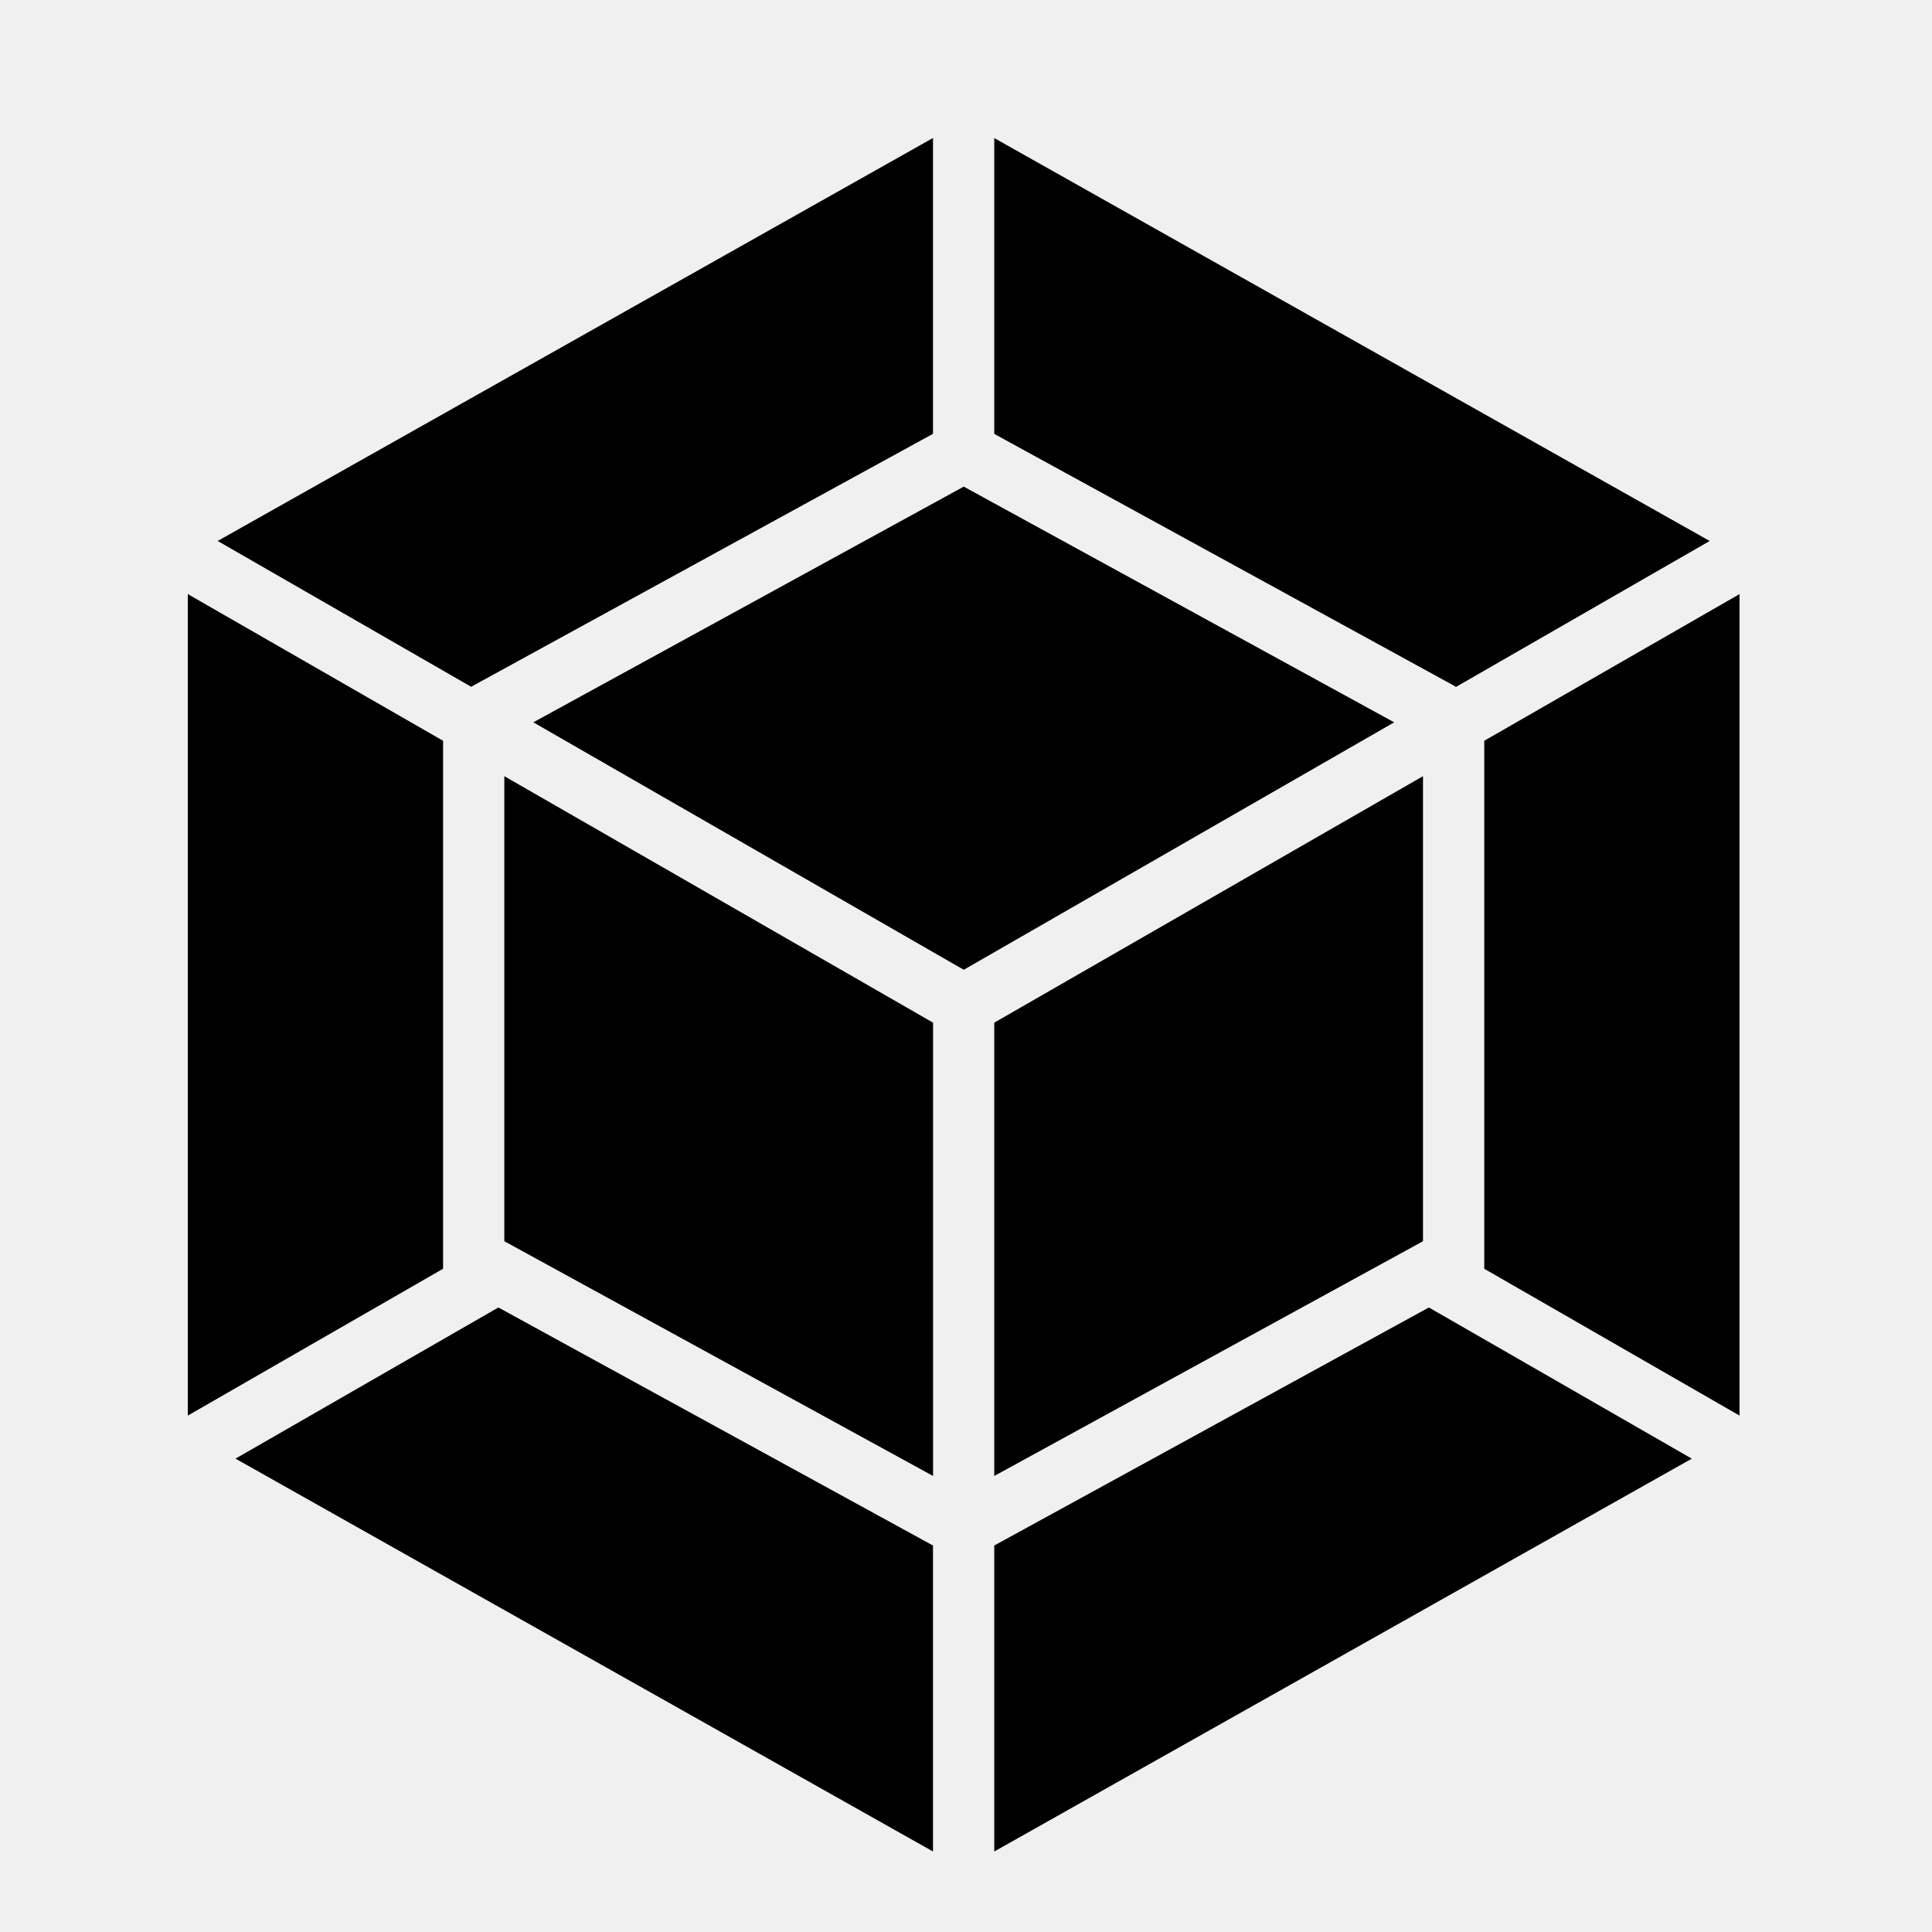
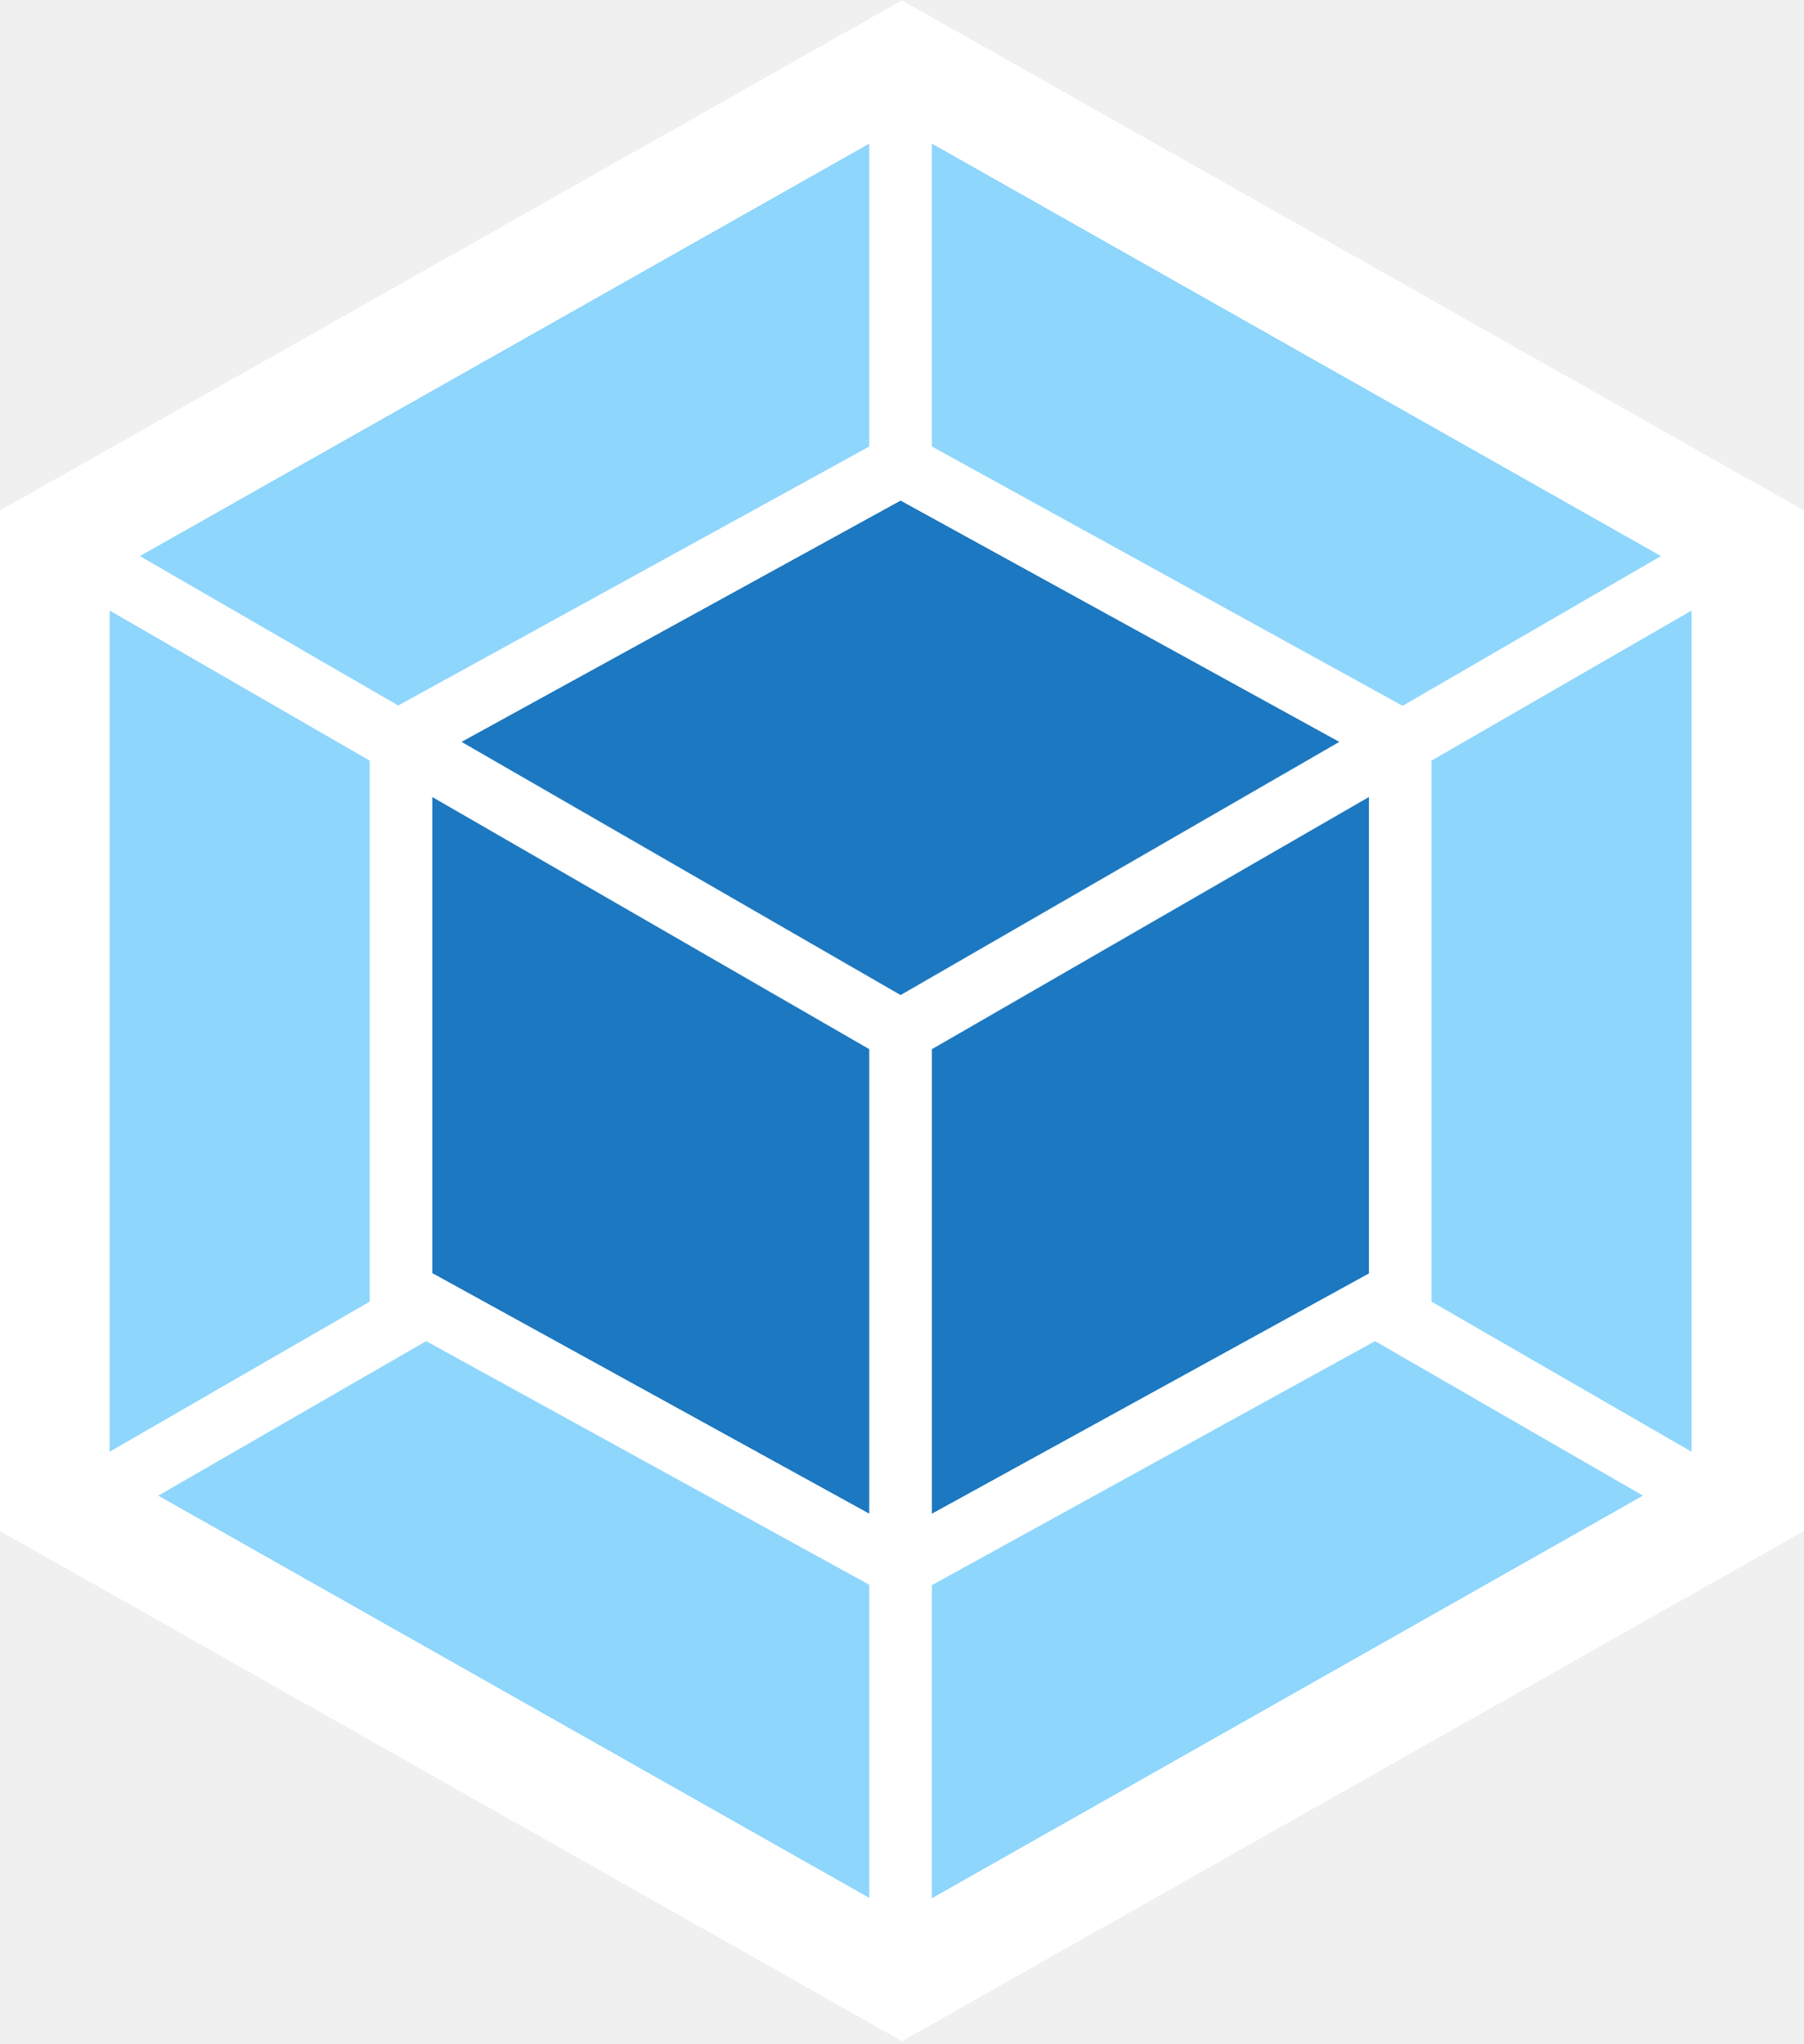
- <svg xmlns="http://www.w3.org/2000/svg" aria-labelledby="simpleicons-webpack-icon" role="img" viewBox="0 0 24 24">
-   <path d="M21.016 18.12L12.351 23v-3.801l5.399-2.957 3.266 1.878zm.593-.534V7.38l-3.171 1.822v6.559l3.171 1.824zm-18.683.534L11.59 23v-3.801l-5.399-2.957-3.266 1.878zm-.593-.534V7.38l3.171 1.822v6.559l-3.171 1.824zm.371-10.866l8.886-5.006v3.675L5.897 8.507l-.043.025-3.15-1.812zm18.534 0L12.351 1.715v3.675l5.693 3.118.043.025 3.15-1.812zm-9.647 11.615l-5.326-2.916V9.642l5.326 3.062v5.631zm.76 0l5.326-2.916V9.642l-5.326 3.062v5.631zM6.625 8.973l5.347-2.928 5.347 2.928-5.347 3.074L6.625 8.973z" />
+ <svg xmlns="http://www.w3.org/2000/svg" width="256px" height="290px" viewBox="0 0 256 290" version="1.1" preserveAspectRatio="xMidYMid">
+   <g>
+     <polygon fill="#FFFFFF" points="128 0.048 256 72.453 256 217.31 128 289.715 0 217.31 0 72.453" />
+     <path d="M233.153,212.287 L132.251,269.428 L132.251,224.99 L195.14,190.358 L233.153,212.287 Z M240.06,206.056 L240.06,86.654 L203.158,107.955 L203.158,184.755 L240.06,206.056 Z M22.46,212.287 L123.363,269.38 L123.363,224.942 L60.474,190.358 L22.46,212.287 L22.46,212.287 Z M15.553,206.056 L15.553,86.654 L52.456,107.955 L52.456,184.755 L15.553,206.056 L15.553,206.056 Z M19.852,78.925 L123.363,20.383 L123.363,63.372 L57.045,99.84 L56.513,100.13 L19.852,78.925 L19.852,78.925 Z M235.713,78.925 L132.251,20.383 L132.251,63.372 L198.521,99.888 L199.052,100.178 L235.713,78.925 L235.713,78.925 Z" fill="#8ED6FB" />
+     <path d="M123.363,214.847 L61.343,180.697 L61.343,113.123 L123.363,148.915 L123.363,214.847 L123.363,214.847 Z M132.251,214.847 L194.27,180.746 L194.27,113.123 L132.251,148.915 L132.251,214.847 Z M65.497,105.298 L127.807,71.052 L190.068,105.298 L127.807,141.235 L65.497,105.298 L65.497,105.298 Z" fill="#1C78C0" />
+   </g>
</svg>
